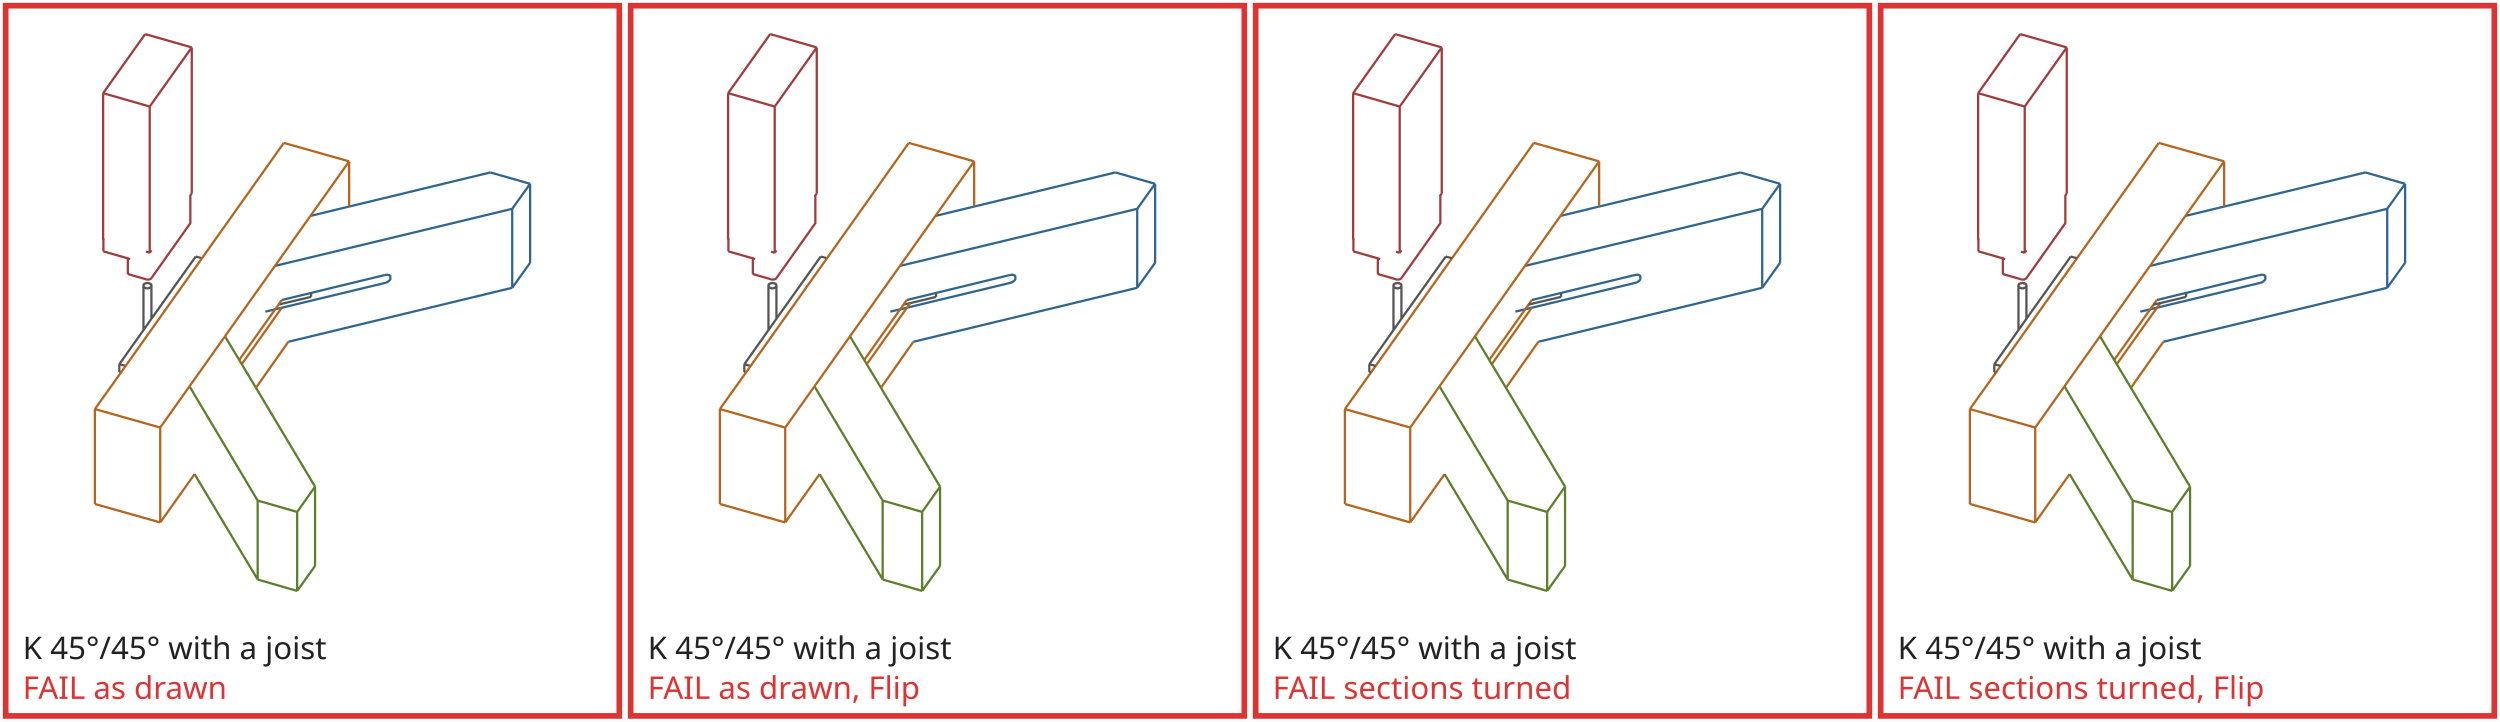
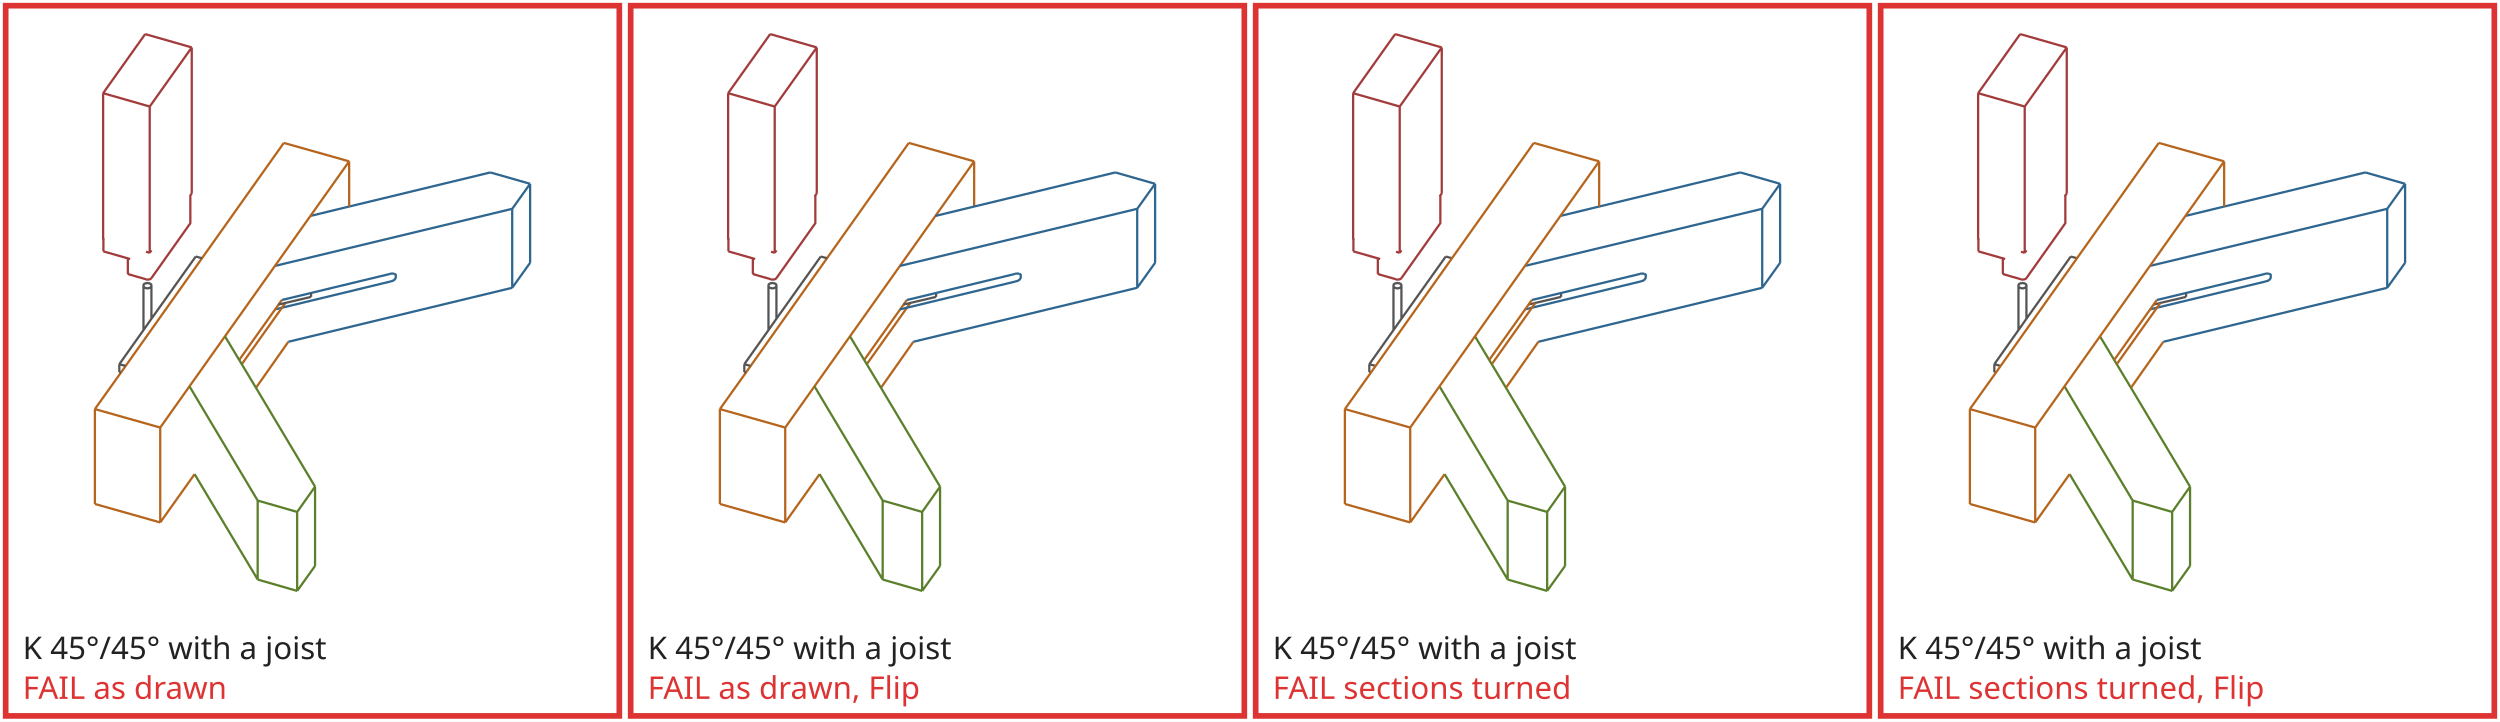
<svg xmlns="http://www.w3.org/2000/svg" width="880" height="254" viewBox="0 0 880 254" font-family="sans-serif" font-size="11">
  <rect width="100%" height="100%" fill="#ffffff" />
  <g transform="translate(0,0)">
    <rect x="2" y="2" width="216" height="250" fill="none" stroke="#d33" stroke-width="2" />
-     <path fill="none" stroke="#2f6690" stroke-width="0.8" stroke-linejoin="round" d="M137.4,98 L137.4,97.5 M135.5,96.8 L135.7,96.8 L135.9,96.8 L136,96.7 L136.2,96.7 L136.3,96.7 L136.5,96.7 L136.7,96.8 L136.8,96.8 M137.4,98 L137.4,98.1 L137.4,98.1 L137.4,98.2 L137.4,98.2 L137.4,98.3 L137.3,98.4 L137.3,98.4 L137.3,98.5 L137.2,98.6 L137.2,98.6 L137.1,98.7 L137,98.8 L136.9,98.9 L136.8,99 L136.6,99.1 L136.5,99.2 L136.3,99.3 L136.2,99.4 L135.8,99.5 L135.5,99.6 M180.3,101.3 L186.6,92.5 M186.6,64.7 L180.3,73.5 M172.6,60.7 L186.6,64.7 M180.3,101.3 L101.5,120.3 M172.6,60.7 L122.9,72.7 M186.6,92.5 L186.6,64.7 M180.3,73.5 L180.3,101.3 M136.8,96.8 L136.9,96.8 L136.9,96.8 L137,96.9 L137,96.9 L137.1,96.9 L137.1,97 L137.2,97 L137.2,97 L137.3,97.1 L137.3,97.1 L137.4,97.2 L137.4,97.2 L137.4,97.2 L137.4,97.3 L137.4,97.3 L137.4,97.3 L137.4,97.3 L137.4,97.4 L137.4,97.4 L137.4,97.4 L137.4,97.5 M122.9,72.7 L109.3,76 M180.3,73.5 L96.8,93.6 M93.4,109.7 L135.5,99.6 M135.5,96.8 L99.2,105.6 " />
-     <path fill="none" stroke="#555555" stroke-width="0.8" stroke-linejoin="round" d="M109.5,104.5 L109.5,103.1 M42,131 L42.6,131.1 M68.9,90.3 L71.1,90.9 M42,128.2 L50.5,116.2 M42,128.2 L42,131 M51.3,101.4 L51.2,101.4 L51.1,101.3 L51.1,101.3 L51,101.3 L50.9,101.2 L50.8,101.2 L50.8,101.1 L50.7,101.1 L50.6,101 L50.6,100.9 L50.6,100.9 L50.5,100.8 L50.5,100.8 L50.5,100.8 L50.5,100.7 L50.5,100.7 L50.5,100.7 L50.5,100.7 L50.5,100.6 L50.5,100.6 L50.5,100.6 M53.3,100.6 L53.3,112.2 M50.5,100.6 L50.5,100.5 L50.5,100.5 L50.5,100.4 L50.5,100.4 L50.5,100.3 L50.5,100.3 L50.5,100.3 L50.6,100.2 L50.6,100.2 L50.6,100.1 L50.7,100.1 L50.7,100.1 L50.7,100 L50.8,100 L50.8,99.9 L50.9,99.9 L51,99.8 L51.1,99.8 L51.2,99.7 L51.4,99.7 L51.5,99.7 L51.6,99.7 L51.8,99.6 L51.9,99.6 L52,99.6 L52.2,99.7 L52.3,99.7 L52.4,99.7 L52.6,99.7 L52.7,99.8 L52.8,99.8 L52.9,99.9 L53,99.9 L53,100 L53.1,100 L53.1,100.1 L53.1,100.1 L53.2,100.1 L53.2,100.2 L53.2,100.2 L53.3,100.3 L53.3,100.3 L53.3,100.3 L53.3,100.4 L53.3,100.4 L53.3,100.5 L53.3,100.5 L53.3,100.6 M53.3,100.6 L53.3,100.6 L53.3,100.7 L53.3,100.7 L53.3,100.8 L53.3,100.8 L53.2,100.9 L53.2,100.9 L53.2,101 L53.1,101 L53.1,101.1 L53,101.1 L53,101.2 L52.9,101.2 L52.8,101.3 L52.7,101.3 L52.5,101.4 L52.4,101.4 L52.2,101.5 L52,101.5 L51.8,101.5 L51.6,101.5 L51.5,101.4 L51.3,101.4 M44.2,128.8 L42,128.2 M53.3,112.2 L68.9,90.3 M50.5,116.2 L53.3,112.2 M50.5,116.2 L50.5,100.6 M98,107.2 L109.5,104.5 " />
+     <path fill="none" stroke="#2f6690" stroke-width="0.8" stroke-linejoin="round" d="M139.3,97.6 L139.3,97 M137.4,96.4 L137.6,96.3 L137.8,96.3 L137.9,96.3 L138.1,96.3 L138.2,96.3 L138.4,96.3 L138.6,96.3 L138.7,96.3 M139.3,97.6 L139.3,97.6 L139.3,97.6 L139.3,97.7 L139.3,97.8 L139.3,97.8 L139.2,97.9 L139.2,98 L139.2,98 L139.1,98.1 L139.1,98.2 L139,98.2 L138.9,98.4 L138.8,98.5 L138.7,98.6 L138.5,98.7 L138.4,98.8 L138.2,98.8 L138.1,98.9 L137.7,99 L137.4,99.1 M180.3,101.3 L186.6,92.5 M186.6,64.7 L180.3,73.5 M172.6,60.7 L186.6,64.7 M180.3,101.3 L101.5,120.3 M172.6,60.7 L122.9,72.7 M186.6,92.5 L186.6,64.7 M180.3,73.5 L180.3,101.3 M138.7,96.3 L138.8,96.4 L138.8,96.4 L138.9,96.4 L138.9,96.4 L139,96.5 L139.1,96.5 L139.1,96.5 L139.1,96.6 L139.2,96.6 L139.2,96.7 L139.3,96.7 L139.3,96.7 L139.3,96.8 L139.3,96.8 L139.3,96.8 L139.3,96.9 L139.3,96.9 L139.3,96.9 L139.3,96.9 L139.3,97 L139.3,97 M122.9,72.7 L109.3,76 M180.3,73.5 L96.8,93.6 M96.8,108.9 L137.4,99.1 M137.4,96.4 L99.2,105.6 " />
+     <path fill="none" stroke="#b5651d" stroke-width="0.8" stroke-linejoin="round" d="M33.4,177.4 L56.4,183.9 M56.4,183.9 L56.4,150.5 M122.9,56.8 L122.9,72.7 M99.9,50.3 L122.9,56.8 M33.4,144 L33.4,177.4 M99.9,50.3 L71.1,90.9 M56.4,150.5 L33.4,144 M101.5,120.3 L90.1,136.5 M42.6,131.1 L33.4,144 M68.5,166.9 L56.4,183.9 M84.2,126.7 L99.2,105.6 M100.4,106.7 L85.1,128.2 M122.9,56.8 L56.4,150.5 M71.1,90.9 L42.6,131.1 " />
+     <path fill="none" stroke="#555555" stroke-width="0.8" stroke-linejoin="round" d="M51.3,101.4 L51.2,101.4 L51.1,101.3 L51.1,101.3 L51,101.3 L50.9,101.2 L50.8,101.2 L50.8,101.1 L50.7,101.1 L50.6,101 L50.6,100.9 L50.6,100.9 L50.5,100.8 L50.5,100.8 L50.5,100.8 L50.5,100.7 L50.5,100.7 L50.5,100.7 L50.5,100.7 L50.5,100.6 L50.5,100.6 L50.5,100.6 M50.5,100.6 L50.5,100.5 L50.5,100.5 L50.5,100.4 L50.5,100.4 L50.5,100.3 L50.5,100.3 L50.5,100.3 L50.6,100.2 L50.6,100.2 L50.6,100.1 L50.7,100.1 L50.7,100.1 L50.7,100 L50.8,100 L50.8,99.9 L50.9,99.9 L51,99.8 L51.1,99.8 L51.2,99.7 L51.4,99.7 L51.5,99.7 L51.6,99.7 L51.8,99.6 L51.9,99.6 L52,99.6 L52.2,99.7 L52.3,99.7 L52.4,99.7 L52.6,99.7 L52.7,99.8 L52.8,99.8 L52.9,99.9 L53,99.9 L53,100 L53.1,100 L53.1,100.1 L53.1,100.1 L53.2,100.1 L53.2,100.2 L53.2,100.2 L53.3,100.3 L53.3,100.3 L53.3,100.3 L53.3,100.4 L53.3,100.4 L53.3,100.5 L53.3,100.5 L53.3,100.6 M53.3,100.6 L53.3,100.6 L53.3,100.7 L53.3,100.7 L53.3,100.8 L53.3,100.8 L53.2,100.9 L53.2,100.9 L53.2,101 L53.1,101 L53.1,101.1 L53,101.1 L53,101.2 L52.9,101.2 L52.8,101.3 L52.7,101.3 L52.5,101.4 L52.4,101.4 L52.2,101.5 L52,101.5 L51.8,101.5 L51.6,101.5 L51.5,101.4 L51.3,101.4 M109.5,104.5 L109.5,103.1 M42,131 L42.6,131.1 M68.9,90.3 L71.1,90.9 M42,128.2 L42,131 M53.3,112.2 L68.9,90.3 M44.2,128.8 L42,128.2 M50.5,116.2 L50.5,100.6 M53.3,100.6 L53.3,112.2 M42,128.2 L50.5,116.2 M50.5,116.2 L53.3,112.2 M98,107.2 L109.5,104.5 " />
    <path fill="none" stroke="#5b7f2a" stroke-width="0.8" stroke-linejoin="round" d="M90.7,176.2 L90.7,204 M90.7,204 L104.6,208 M104.6,208 L110.9,199.2 M104.6,180.2 L90.7,176.2 M110.9,171.3 L104.6,180.2 M110.9,199.2 L110.9,171.3 M90.7,204 L68.5,166.9 M110.9,171.3 L90.1,136.5 M104.6,208 L104.6,180.2 M90.7,176.2 L66.7,136 M90.1,136.5 L79.2,118.4 " />
-     <path fill="none" stroke="#b5651d" stroke-width="0.8" stroke-linejoin="round" d="M33.4,177.4 L56.4,183.9 M56.4,183.9 L56.4,150.5 M122.9,56.8 L122.9,72.7 M99.9,50.3 L122.9,56.8 M33.4,144 L33.4,177.4 M99.9,50.3 L71.1,90.9 M56.4,150.5 L33.4,144 M68.5,166.9 L56.4,183.9 M101.5,120.3 L90.1,136.5 M42.6,131.1 L33.4,144 M99.2,108.3 L85.1,128.2 M84.2,126.7 L99.2,105.6 M122.9,56.8 L56.4,150.5 M71.1,90.9 L42.6,131.1 " />
    <path fill="none" stroke="#a23b3b" stroke-width="0.8" stroke-linejoin="round" d="M36.8,84.4 L36.7,84.4 L36.6,84.3 L36.5,84.3 L36.4,84.2 M66.9,78.7 L66.9,78.7 L67,78.6 L67,78.6 L67,78.5 L67,78.5 L67,78.4 L67,78.4 L67,78.3 M51.4,98.3 L51.5,98.4 L51.7,98.4 L51.8,98.4 L51.9,98.4 L52.1,98.4 L52.2,98.4 L52.4,98.4 L52.5,98.4 L52.6,98.3 L52.8,98.3 L52.9,98.2 L53,98.2 L53.1,98.1 L53.2,98 L53.2,98 L53.3,97.9 L53.3,97.9 L53.3,97.9 M53.3,97.9 L66.9,78.7 M52.7,89 L53.3,88.1 M66.9,69 L67,68.8 M45.8,96.7 L51.4,98.3 M36.3,84.3 L36.4,84.3 M51.4,88.6 L52.7,89 M36.4,88.4 L36.5,88.5 L36.6,88.5 L36.7,88.6 L36.8,88.6 M51.1,12 L36.3,32.8 M67.5,16.7 L51.1,12 M52.7,37.5 L67.5,16.7 M67.5,16.7 L67.5,68.1 M36.3,32.8 L36.3,84.3 M36.8,88.6 L44.5,90.8 L45,90.9 M45,95.9 L45,90.9 M45,95.9 L45,95.9 L45,96 L45,96 L45,96 L45,96.1 L45,96.1 L45,96.1 L45,96.2 L45.1,96.2 L45.1,96.2 L45.1,96.3 L45.2,96.4 L45.2,96.4 L45.3,96.5 L45.4,96.5 L45.4,96.6 L45.5,96.6 L45.6,96.6 L45.7,96.7 L45.8,96.7 M67,68.8 L67.5,68.1 M36.4,84.3 L36.8,84.4 M36.4,84.3 L36.4,88.4 M67,68.8 L67,78.3 M36.3,32.8 L52.7,37.5 M52.7,37.5 L52.7,89 M45,90.9 L45.8,91.2 " />
    <text x="8" y="232" fill="#222">K 45°/45° with a joist</text>
    <text x="8" y="246" fill="#d33">FAIL as drawn</text>
  </g>
  <g transform="translate(220,0)">
    <rect x="2" y="2" width="216" height="250" fill="none" stroke="#d33" stroke-width="2" />
+     <path fill="none" stroke="#b5651d" stroke-width="0.8" stroke-linejoin="round" d="M33.4,177.4 L56.4,183.9 M56.4,183.9 L56.4,150.5 M122.9,56.8 L122.9,72.7 M99.9,50.3 L122.9,56.8 M33.4,144 L33.4,177.4 M99.9,50.3 L71.1,90.9 M56.4,150.5 L33.4,144 M42.6,131.1 L33.4,144 M68.5,166.9 L56.4,183.9 M101.5,120.3 L90.1,136.5 M84.2,126.7 L99.2,105.6 M100.4,106.7 L85.1,128.2 M122.9,56.8 L56.4,150.5 M71.1,90.9 L42.6,131.1 " />
+     <path fill="none" stroke="#555555" stroke-width="0.8" stroke-linejoin="round" d="M109.5,104.5 L109.5,103.1 M42,131 L42.6,131.1 M68.9,90.3 L71.1,90.9 M42,128.2 L50.5,116.2 M42,128.2 L42,131 M44.2,128.8 L42,128.2 M51.3,101.4 L51.2,101.4 L51.1,101.3 L51.1,101.3 L51,101.3 L50.9,101.2 L50.8,101.2 L50.8,101.1 L50.7,101.1 L50.6,101 L50.6,100.9 L50.6,100.9 L50.5,100.8 L50.5,100.8 L50.5,100.8 L50.5,100.7 L50.5,100.7 L50.5,100.7 L50.5,100.7 L50.5,100.6 L50.5,100.6 L50.5,100.6 M53.3,100.6 L53.3,112.2 M50.5,100.6 L50.5,100.5 L50.5,100.5 L50.5,100.4 L50.5,100.4 L50.5,100.3 L50.5,100.3 L50.5,100.3 L50.6,100.2 L50.6,100.2 L50.6,100.1 L50.7,100.1 L50.7,100.1 L50.7,100 L50.8,100 L50.8,99.9 L50.9,99.9 L51,99.8 L51.1,99.8 L51.2,99.7 L51.4,99.7 L51.5,99.7 L51.6,99.7 L51.8,99.6 L51.9,99.6 L52,99.6 L52.2,99.7 L52.3,99.7 L52.4,99.7 L52.6,99.7 L52.7,99.8 L52.8,99.8 L52.9,99.9 L53,99.9 L53,100 L53.1,100 L53.1,100.1 L53.1,100.1 L53.2,100.1 L53.2,100.2 L53.2,100.2 L53.3,100.3 L53.3,100.3 L53.3,100.3 L53.3,100.4 L53.3,100.4 L53.3,100.5 L53.3,100.5 L53.3,100.6 M53.3,100.6 L53.3,100.6 L53.3,100.7 L53.3,100.7 L53.3,100.8 L53.3,100.8 L53.2,100.9 L53.2,100.9 L53.2,101 L53.1,101 L53.1,101.1 L53,101.1 L53,101.2 L52.9,101.2 L52.8,101.3 L52.7,101.3 L52.5,101.4 L52.4,101.4 L52.2,101.5 L52,101.5 L51.8,101.5 L51.6,101.5 L51.5,101.4 L51.3,101.4 M53.3,112.2 L68.9,90.3 M50.5,116.2 L53.3,112.2 M50.5,116.2 L50.5,100.6 M98,107.2 L109.5,104.5 " />
+     <path fill="none" stroke="#2f6690" stroke-width="0.8" stroke-linejoin="round" d="M139.3,97.6 L139.3,97 M137.4,96.4 L137.6,96.3 L137.8,96.3 L137.9,96.3 L138.1,96.3 L138.2,96.3 L138.4,96.3 L138.6,96.3 L138.7,96.3 M139.3,97.6 L139.3,97.6 L139.3,97.6 L139.3,97.7 L139.3,97.8 L139.3,97.8 L139.2,97.9 L139.2,98 L139.2,98 L139.1,98.1 L139.1,98.2 L139,98.2 L138.9,98.4 L138.8,98.5 L138.7,98.6 L138.5,98.7 L138.4,98.8 L138.2,98.8 L138.1,98.9 L137.7,99 L137.4,99.1 M180.3,101.3 L186.6,92.5 M186.6,64.7 L180.3,73.5 M172.6,60.7 L186.6,64.7 M180.3,101.3 L101.5,120.3 M172.6,60.7 L122.9,72.7 M186.6,92.5 L186.6,64.7 M180.3,73.5 L180.3,101.3 M138.7,96.3 L138.8,96.4 L138.8,96.4 L138.9,96.4 L138.9,96.4 L139,96.5 L139.1,96.5 L139.1,96.5 L139.1,96.6 L139.2,96.6 L139.2,96.7 L139.3,96.7 L139.3,96.7 L139.3,96.8 L139.3,96.8 L139.3,96.8 L139.3,96.9 L139.3,96.9 L139.3,96.9 L139.3,96.9 L139.3,97 L139.3,97 M122.9,72.7 L109.3,76 M180.3,73.5 L96.8,93.6 M96.8,108.9 L137.4,99.1 M137.4,96.4 L99.2,105.6 " />
+     <path fill="none" stroke="#5b7f2a" stroke-width="0.8" stroke-linejoin="round" d="M90.7,176.2 L90.7,204 M90.7,204 L104.6,208 M104.6,208 L110.9,199.2 M104.6,180.2 L90.7,176.2 M110.9,171.3 L104.6,180.2 M110.9,199.2 L110.9,171.3 M90.7,204 L68.5,166.9 M110.9,171.3 L90.1,136.5 M104.6,208 L104.6,180.2 M90.7,176.2 L66.7,136 M90.1,136.5 L79.2,118.4 " />
    <path fill="none" stroke="#a23b3b" stroke-width="0.8" stroke-linejoin="round" d="M36.8,84.4 L36.7,84.4 L36.6,84.3 L36.5,84.3 L36.4,84.2 M66.9,78.7 L66.9,78.7 L67,78.6 L67,78.6 L67,78.5 L67,78.5 L67,78.4 L67,78.4 L67,78.3 M51.4,98.3 L51.5,98.4 L51.7,98.4 L51.8,98.4 L51.9,98.4 L52.1,98.4 L52.2,98.4 L52.4,98.4 L52.5,98.4 L52.6,98.3 L52.8,98.3 L52.9,98.2 L53,98.2 L53.1,98.1 L53.2,98 L53.2,98 L53.3,97.9 L53.3,97.9 L53.3,97.9 M53.3,97.9 L66.9,78.7 M52.7,89 L53.3,88.1 M66.9,69 L67,68.8 M45.8,96.7 L51.4,98.3 M36.3,84.3 L36.4,84.3 M51.4,88.6 L52.7,89 M36.4,88.4 L36.5,88.5 L36.6,88.5 L36.7,88.6 L36.8,88.6 M51.1,12 L36.3,32.8 M67.5,16.7 L51.1,12 M52.7,37.5 L67.5,16.7 M67.5,16.7 L67.5,68.1 M36.3,32.8 L36.3,84.3 M36.8,88.6 L44.5,90.8 L45,90.9 M45,95.9 L45,90.9 M45,95.9 L45,95.9 L45,96 L45,96 L45,96 L45,96.1 L45,96.1 L45,96.1 L45,96.2 L45.1,96.2 L45.1,96.2 L45.1,96.3 L45.2,96.4 L45.2,96.4 L45.3,96.5 L45.4,96.5 L45.4,96.6 L45.5,96.6 L45.6,96.6 L45.7,96.7 L45.8,96.7 M67,68.6 L67,68.7 L67,68.7 L67,68.8 L67,68.8 L67,68.9 L67,68.9 L66.9,68.9 L66.9,69 M67,68.8 L67.5,68.1 M36.4,84.3 L36.8,84.4 M36.4,84.3 L36.4,88.4 M67,68.8 L67,78.3 M36.3,32.8 L52.7,37.5 M52.7,37.5 L52.7,89 M45,90.9 L45.8,91.2 " />
-     <path fill="none" stroke="#555555" stroke-width="0.8" stroke-linejoin="round" d="M109.5,104.5 L109.5,103.1 M42,131 L42.6,131.1 M68.9,90.3 L71.1,90.9 M42,128.2 L42,131 M51.3,101.4 L51.2,101.4 L51.1,101.3 L51.1,101.3 L51,101.3 L50.9,101.2 L50.8,101.2 L50.8,101.1 L50.7,101.1 L50.6,101 L50.6,100.9 L50.6,100.9 L50.5,100.8 L50.5,100.8 L50.5,100.8 L50.5,100.7 L50.5,100.7 L50.5,100.7 L50.5,100.7 L50.5,100.6 L50.5,100.6 L50.5,100.6 M50.5,100.6 L50.5,100.5 L50.5,100.5 L50.5,100.4 L50.5,100.4 L50.5,100.3 L50.5,100.3 L50.5,100.3 L50.6,100.2 L50.6,100.2 L50.6,100.1 L50.7,100.1 L50.7,100.1 L50.7,100 L50.8,100 L50.8,99.9 L50.9,99.9 L51,99.8 L51.1,99.8 L51.2,99.7 L51.4,99.7 L51.5,99.7 L51.6,99.7 L51.8,99.6 L51.9,99.6 L52,99.6 L52.2,99.7 L52.3,99.7 L52.4,99.7 L52.6,99.7 L52.7,99.8 L52.8,99.8 L52.9,99.9 L53,99.9 L53,100 L53.1,100 L53.1,100.1 L53.1,100.1 L53.2,100.1 L53.2,100.2 L53.2,100.2 L53.3,100.3 L53.3,100.3 L53.3,100.3 L53.3,100.4 L53.3,100.4 L53.3,100.5 L53.3,100.5 L53.3,100.6 M53.3,100.6 L53.3,100.6 L53.3,100.7 L53.3,100.7 L53.3,100.8 L53.3,100.8 L53.2,100.9 L53.2,100.9 L53.2,101 L53.1,101 L53.1,101.1 L53,101.1 L53,101.2 L52.9,101.2 L52.8,101.3 L52.7,101.3 L52.5,101.4 L52.4,101.4 L52.2,101.5 L52,101.5 L51.8,101.5 L51.6,101.5 L51.5,101.4 L51.3,101.4 M53.3,112.2 L68.9,90.3 M44.2,128.8 L42,128.2 M100.4,106.7 L109.5,104.5 M98,107.2 L100.4,106.7 M42,128.2 L50.5,116.2 M50.5,116.2 L53.3,112.2 M50.5,116.2 L50.5,100.6 M53.3,100.6 L53.3,112.2 " />
-     <path fill="none" stroke="#5b7f2a" stroke-width="0.8" stroke-linejoin="round" d="M90.7,176.2 L90.7,204 M90.7,204 L104.6,208 M104.6,208 L110.9,199.2 M104.6,180.2 L90.7,176.2 M110.9,171.3 L104.6,180.2 M110.9,199.2 L110.9,171.3 M90.7,204 L68.5,166.9 M110.9,171.3 L90.1,136.5 M104.6,208 L104.6,180.2 M90.7,176.2 L66.7,136 M90.1,136.5 L79.2,118.4 " />
-     <path fill="none" stroke="#2f6690" stroke-width="0.8" stroke-linejoin="round" d="M137.4,98 L137.4,97.5 M135.5,96.8 L135.7,96.8 L135.9,96.8 L136,96.7 L136.2,96.7 L136.3,96.7 L136.5,96.7 L136.7,96.8 L136.8,96.8 M137.4,98 L137.4,98.1 L137.4,98.1 L137.4,98.2 L137.4,98.2 L137.4,98.3 L137.3,98.4 L137.3,98.4 L137.3,98.5 L137.2,98.6 L137.2,98.6 L137.1,98.7 L137,98.8 L136.9,98.9 L136.8,99 L136.6,99.1 L136.5,99.2 L136.3,99.3 L136.2,99.4 L135.8,99.5 L135.5,99.6 M180.3,101.3 L186.6,92.5 M186.6,64.7 L180.3,73.5 M172.6,60.7 L186.6,64.7 M180.3,101.3 L101.5,120.3 M172.6,60.7 L122.9,72.7 M186.6,92.5 L186.6,64.7 M180.3,73.5 L180.3,101.3 M136.8,96.8 L136.9,96.8 L136.9,96.8 L137,96.9 L137,96.9 L137.1,96.9 L137.1,97 L137.2,97 L137.2,97 L137.3,97.1 L137.3,97.1 L137.4,97.2 L137.4,97.2 L137.4,97.2 L137.4,97.3 L137.4,97.3 L137.4,97.3 L137.4,97.3 L137.4,97.4 L137.4,97.4 L137.4,97.4 L137.4,97.5 M122.9,72.7 L109.3,76 M180.3,73.5 L96.8,93.6 M93.4,109.7 L135.5,99.6 M135.5,96.8 L99.2,105.6 " />
-     <path fill="none" stroke="#b5651d" stroke-width="0.8" stroke-linejoin="round" d="M33.4,177.4 L56.4,183.9 M56.4,183.9 L56.4,150.5 M122.9,56.8 L122.9,72.7 M99.9,50.3 L122.9,56.8 M33.4,144 L33.4,177.4 M99.9,50.3 L71.1,90.9 M56.4,150.5 L33.4,144 M101.5,120.3 L90.1,136.5 M42.6,131.1 L33.4,144 M68.5,166.9 L56.4,183.9 M84.2,126.7 L99.2,105.6 M100.4,106.7 L85.1,128.2 M122.9,56.8 L56.4,150.5 M71.1,90.9 L42.6,131.1 " />
    <text x="8" y="232" fill="#222">K 45°/45° with a joist</text>
    <text x="8" y="246" fill="#d33">FAIL as drawn, Flip</text>
  </g>
  <g transform="translate(440,0)">
    <rect x="2" y="2" width="216" height="250" fill="none" stroke="#d33" stroke-width="2" />
+     <path fill="none" stroke="#5b7f2a" stroke-width="0.8" stroke-linejoin="round" d="M90.7,176.2 L90.7,204 M104.6,180.2 L90.7,176.2 M110.9,171.3 L104.6,180.2 M110.9,199.2 L110.9,171.3 M90.7,204 L104.6,208 M104.6,208 L110.9,199.2 M90.7,204 L68.5,166.9 M110.9,171.3 L90.1,136.5 M104.6,208 L104.6,180.2 M90.7,176.2 L66.7,136 M90.1,136.5 L79.2,118.4 " />
+     <path fill="none" stroke="#555555" stroke-width="0.8" stroke-linejoin="round" d="M51.3,101.4 L51.2,101.4 L51.1,101.3 L51.1,101.3 L51,101.3 L50.9,101.2 L50.8,101.2 L50.8,101.1 L50.7,101.1 L50.6,101 L50.6,100.9 L50.6,100.9 L50.5,100.8 L50.5,100.8 L50.5,100.8 L50.5,100.7 L50.5,100.7 L50.5,100.7 L50.5,100.7 L50.5,100.6 L50.5,100.6 L50.5,100.6 M53.3,100.6 L53.3,112.2 M50.5,100.6 L50.5,100.5 L50.5,100.5 L50.5,100.4 L50.5,100.4 L50.5,100.3 L50.5,100.3 L50.5,100.3 L50.6,100.2 L50.6,100.2 L50.6,100.1 L50.7,100.1 L50.7,100.1 L50.7,100 L50.8,100 L50.8,99.9 L50.9,99.9 L51,99.8 L51.1,99.8 L51.2,99.7 L51.4,99.7 L51.5,99.7 L51.6,99.7 L51.8,99.6 L51.9,99.6 L52,99.6 L52.2,99.7 L52.3,99.7 L52.4,99.7 L52.6,99.7 L52.7,99.8 L52.8,99.8 L52.9,99.9 L53,99.9 L53,100 L53.1,100 L53.1,100.1 L53.1,100.1 L53.2,100.1 L53.2,100.2 L53.2,100.2 L53.3,100.3 L53.3,100.3 L53.3,100.3 L53.3,100.4 L53.3,100.4 L53.3,100.5 L53.3,100.5 L53.3,100.6 M53.3,100.6 L53.3,100.6 L53.3,100.7 L53.3,100.7 L53.3,100.8 L53.3,100.8 L53.2,100.9 L53.2,100.9 L53.2,101 L53.1,101 L53.1,101.1 L53,101.1 L53,101.2 L52.9,101.2 L52.8,101.3 L52.7,101.3 L52.5,101.4 L52.4,101.4 L52.2,101.5 L52,101.5 L51.8,101.5 L51.6,101.5 L51.5,101.4 L51.3,101.4 M109.5,104.5 L109.5,103.1 M42,131 L42.6,131.1 M68.9,90.3 L71.1,90.9 M42,128.2 L50.5,116.2 M42,128.2 L42,131 M44.2,128.8 L42,128.2 M50.5,116.2 L50.5,100.6 M53.3,112.2 L68.9,90.3 M50.5,116.2 L53.3,112.2 M98,107.2 L109.5,104.5 " />
+     <path fill="none" stroke="#2f6690" stroke-width="0.8" stroke-linejoin="round" d="M139.3,97.6 L139.3,97 M137.4,96.4 L137.6,96.3 L137.8,96.3 L137.9,96.3 L138.1,96.3 L138.2,96.3 L138.4,96.3 L138.6,96.3 L138.7,96.3 M139.3,97.6 L139.3,97.6 L139.3,97.6 L139.3,97.7 L139.3,97.8 L139.3,97.8 L139.2,97.9 L139.2,98 L139.2,98 L139.1,98.1 L139.1,98.2 L139,98.2 L138.9,98.4 L138.8,98.5 L138.7,98.6 L138.5,98.7 L138.4,98.8 L138.2,98.8 L138.1,98.9 L137.7,99 L137.4,99.1 M180.3,101.3 L186.6,92.5 M186.6,64.7 L180.3,73.5 M172.6,60.7 L186.6,64.7 M172.6,60.7 L122.9,72.7 M180.3,101.3 L101.5,120.3 M186.6,92.5 L186.6,64.7 M180.3,73.5 L180.3,101.3 M138.7,96.3 L138.8,96.4 L138.8,96.4 L138.9,96.4 L138.9,96.4 L139,96.5 L139.1,96.5 L139.1,96.5 L139.1,96.6 L139.2,96.6 L139.2,96.7 L139.3,96.7 L139.3,96.7 L139.3,96.8 L139.3,96.8 L139.3,96.8 L139.3,96.9 L139.3,96.9 L139.3,96.9 L139.3,96.9 L139.3,97 L139.3,97 M122.9,72.7 L109.3,76 M180.3,73.5 L96.8,93.6 M96.8,108.9 L137.4,99.1 M137.4,96.4 L99.2,105.6 " />
+     <path fill="none" stroke="#b5651d" stroke-width="0.8" stroke-linejoin="round" d="M56.4,183.9 L56.4,150.5 M122.9,56.8 L122.9,72.7 M99.9,50.3 L122.9,56.8 M33.4,144 L33.4,177.4 M33.4,177.4 L56.4,183.9 M99.9,50.3 L71.1,90.9 M56.4,150.5 L33.4,144 M42.6,131.1 L33.4,144 M68.5,166.9 L56.4,183.9 M101.5,120.3 L90.1,136.5 M84.2,126.7 L99.2,105.6 M100.4,106.7 L85.1,128.2 M122.9,56.8 L56.4,150.5 M71.1,90.9 L42.6,131.1 " />
    <path fill="none" stroke="#a23b3b" stroke-width="0.8" stroke-linejoin="round" d="M36.8,84.4 L36.7,84.4 L36.6,84.3 L36.5,84.3 L36.4,84.2 M66.9,78.7 L66.9,78.7 L67,78.6 L67,78.6 L67,78.5 L67,78.5 L67,78.4 L67,78.4 L67,78.3 M51.4,98.3 L51.5,98.4 L51.7,98.4 L51.8,98.4 L51.9,98.4 L52.1,98.4 L52.2,98.4 L52.4,98.4 L52.5,98.4 L52.6,98.3 L52.8,98.3 L52.9,98.2 L53,98.2 L53.1,98.1 L53.2,98 L53.2,98 L53.3,97.9 L53.3,97.9 L53.3,97.9 M53.3,97.9 L66.9,78.7 M52.7,89 L53.3,88.1 M66.9,69 L67,68.8 M45.8,96.7 L51.4,98.3 M36.3,84.3 L36.4,84.3 M51.4,88.6 L52.7,89 M36.4,88.4 L36.5,88.5 L36.6,88.5 L36.7,88.6 L36.8,88.6 M51.1,12 L36.3,32.8 M67.5,16.7 L51.1,12 M52.7,37.5 L67.5,16.7 M36.3,32.8 L36.3,84.3 M67.5,16.7 L67.5,68.1 M36.8,88.6 L44.5,90.8 L45,90.9 M45,95.9 L45,90.9 M45,95.9 L45,95.9 L45,96 L45,96 L45,96 L45,96.1 L45,96.1 L45,96.1 L45,96.2 L45.1,96.2 L45.1,96.2 L45.1,96.3 L45.2,96.4 L45.2,96.4 L45.3,96.5 L45.4,96.5 L45.4,96.6 L45.5,96.6 L45.6,96.6 L45.7,96.7 L45.8,96.7 M67,68.6 L67,68.7 L67,68.7 L67,68.8 L67,68.8 L67,68.9 L67,68.9 L66.9,68.9 L66.9,69 M36.4,84.3 L36.4,88.4 M67,68.8 L67.5,68.1 M36.4,84.3 L36.8,84.4 M67,68.8 L67,78.3 M36.3,32.8 L52.7,37.5 M52.7,37.5 L52.7,89 M45,90.9 L45.8,91.2 " />
-     <path fill="none" stroke="#2f6690" stroke-width="0.8" stroke-linejoin="round" d="M137.4,98 L137.4,97.5 M135.5,96.8 L135.7,96.8 L135.9,96.8 L136,96.7 L136.2,96.7 L136.3,96.7 L136.5,96.7 L136.7,96.8 L136.8,96.8 M137.4,98 L137.4,98.1 L137.4,98.1 L137.4,98.2 L137.4,98.2 L137.4,98.3 L137.3,98.4 L137.3,98.4 L137.3,98.5 L137.2,98.6 L137.2,98.6 L137.1,98.7 L137,98.8 L136.9,98.9 L136.8,99 L136.6,99.1 L136.5,99.2 L136.3,99.3 L136.2,99.4 L135.8,99.5 L135.5,99.6 M180.3,101.3 L186.6,92.5 M186.6,64.7 L180.3,73.5 M172.6,60.7 L186.6,64.7 M172.6,60.7 L122.9,72.7 M180.3,101.3 L101.5,120.3 M186.6,92.5 L186.6,64.7 M180.3,73.5 L180.3,101.3 M136.8,96.8 L136.9,96.8 L136.9,96.8 L137,96.9 L137,96.9 L137.1,96.9 L137.1,97 L137.2,97 L137.2,97 L137.3,97.1 L137.3,97.1 L137.4,97.2 L137.4,97.2 L137.4,97.2 L137.4,97.3 L137.4,97.3 L137.4,97.3 L137.4,97.3 L137.4,97.4 L137.4,97.4 L137.4,97.4 L137.4,97.5 M122.9,72.7 L109.3,76 M93.4,109.7 L135.5,99.6 M135.5,96.8 L99.2,105.6 M180.3,73.5 L96.8,93.6 " />
-     <path fill="none" stroke="#b5651d" stroke-width="0.8" stroke-linejoin="round" d="M56.4,183.9 L56.4,150.5 M122.9,56.8 L122.9,72.7 M99.9,50.3 L122.9,56.8 M33.4,144 L33.4,177.4 M33.4,177.4 L56.4,183.9 M99.9,50.3 L71.1,90.9 M56.4,150.5 L33.4,144 M68.5,166.9 L56.4,183.9 M42.6,131.1 L33.4,144 M101.5,120.3 L90.1,136.5 M84.2,126.7 L99.2,105.6 M99.2,108.3 L85.1,128.2 M122.9,56.8 L56.4,150.5 M71.1,90.9 L42.6,131.1 " />
-     <path fill="none" stroke="#555555" stroke-width="0.8" stroke-linejoin="round" d="M51.3,101.4 L51.2,101.4 L51.1,101.3 L51.1,101.3 L51,101.3 L50.9,101.2 L50.8,101.2 L50.8,101.1 L50.7,101.1 L50.6,101 L50.6,100.9 L50.6,100.9 L50.5,100.8 L50.5,100.8 L50.5,100.8 L50.5,100.7 L50.5,100.7 L50.5,100.7 L50.5,100.7 L50.5,100.6 L50.5,100.6 L50.5,100.6 M53.3,100.6 L53.3,112.2 M50.5,100.6 L50.5,100.5 L50.5,100.5 L50.5,100.4 L50.5,100.4 L50.5,100.3 L50.5,100.3 L50.5,100.3 L50.6,100.2 L50.6,100.2 L50.6,100.1 L50.7,100.1 L50.7,100.1 L50.7,100 L50.8,100 L50.8,99.9 L50.9,99.9 L51,99.8 L51.1,99.8 L51.2,99.7 L51.4,99.7 L51.5,99.7 L51.6,99.7 L51.8,99.6 L51.9,99.6 L52,99.6 L52.2,99.7 L52.3,99.7 L52.4,99.7 L52.6,99.7 L52.7,99.8 L52.8,99.8 L52.9,99.9 L53,99.9 L53,100 L53.1,100 L53.1,100.1 L53.1,100.1 L53.2,100.1 L53.2,100.2 L53.2,100.2 L53.3,100.3 L53.3,100.3 L53.3,100.3 L53.3,100.4 L53.3,100.4 L53.3,100.5 L53.3,100.5 L53.3,100.6 M53.3,100.6 L53.3,100.6 L53.3,100.7 L53.3,100.7 L53.3,100.8 L53.3,100.8 L53.2,100.9 L53.2,100.9 L53.2,101 L53.1,101 L53.1,101.1 L53,101.1 L53,101.2 L52.9,101.2 L52.8,101.3 L52.7,101.3 L52.5,101.4 L52.4,101.4 L52.2,101.5 L52,101.5 L51.8,101.5 L51.6,101.5 L51.5,101.4 L51.3,101.4 M109.5,104.5 L109.5,103.1 M42,131 L42.6,131.1 M68.9,90.3 L71.1,90.9 M42,128.2 L50.5,116.2 M42,128.2 L42,131 M50.5,116.2 L50.5,100.6 M44.2,128.8 L42,128.2 M53.3,112.2 L68.9,90.3 M50.5,116.2 L53.3,112.2 M98,107.2 L109.5,104.5 " />
-     <path fill="none" stroke="#5b7f2a" stroke-width="0.8" stroke-linejoin="round" d="M90.7,176.2 L90.7,204 M104.6,180.2 L90.7,176.2 M110.9,171.3 L104.6,180.2 M110.9,199.2 L110.9,171.3 M90.7,204 L104.6,208 M104.6,208 L110.9,199.2 M90.7,204 L68.5,166.9 M110.9,171.3 L90.1,136.5 M104.6,208 L104.6,180.2 M90.7,176.2 L66.7,136 M90.1,136.5 L79.2,118.4 " />
    <text x="8" y="232" fill="#222">K 45°/45° with a joist</text>
    <text x="8" y="246" fill="#d33">FAIL sections turned</text>
  </g>
  <g transform="translate(660,0)">
    <rect x="2" y="2" width="216" height="250" fill="none" stroke="#d33" stroke-width="2" />
-     <path fill="none" stroke="#2f6690" stroke-width="0.8" stroke-linejoin="round" d="M137.4,98 L137.4,97.5 M135.5,96.8 L135.7,96.8 L135.9,96.8 L136,96.7 L136.2,96.7 L136.3,96.7 L136.5,96.7 L136.7,96.8 L136.8,96.8 M137.4,98 L137.4,98.1 L137.4,98.1 L137.4,98.2 L137.4,98.2 L137.4,98.3 L137.3,98.4 L137.3,98.4 L137.3,98.5 L137.2,98.6 L137.2,98.6 L137.1,98.7 L137,98.8 L136.9,98.9 L136.8,99 L136.6,99.1 L136.5,99.2 L136.3,99.3 L136.2,99.4 L135.8,99.5 L135.5,99.6 M180.3,101.3 L186.6,92.5 M186.6,64.7 L180.3,73.5 M172.6,60.7 L186.6,64.7 M172.6,60.7 L122.9,72.7 M180.3,101.3 L101.5,120.3 M186.6,92.5 L186.6,64.7 M180.3,73.5 L180.3,101.3 M136.8,96.8 L136.9,96.8 L136.9,96.8 L137,96.9 L137,96.9 L137.1,96.9 L137.1,97 L137.2,97 L137.2,97 L137.3,97.1 L137.3,97.1 L137.4,97.2 L137.4,97.2 L137.4,97.2 L137.4,97.3 L137.4,97.3 L137.4,97.3 L137.4,97.3 L137.4,97.4 L137.4,97.4 L137.4,97.4 L137.4,97.5 M122.9,72.7 L109.3,76 M180.3,73.5 L96.8,93.6 M93.4,109.7 L135.5,99.6 M135.5,96.8 L99.2,105.6 " />
-     <path fill="none" stroke="#b5651d" stroke-width="0.8" stroke-linejoin="round" d="M56.4,183.9 L56.4,150.5 M122.9,56.8 L122.9,72.7 M99.9,50.3 L122.9,56.8 M33.4,144 L33.4,177.4 M33.4,177.4 L56.4,183.9 M99.9,50.3 L71.1,90.9 M56.4,150.5 L33.4,144 M101.5,120.3 L90.1,136.5 M42.6,131.1 L33.4,144 M68.5,166.9 L56.4,183.9 M84.2,126.7 L99.2,105.6 M100.4,106.7 L85.1,128.2 M122.9,56.8 L56.4,150.5 M71.1,90.9 L42.6,131.1 " />
+     <path fill="none" stroke="#2f6690" stroke-width="0.8" stroke-linejoin="round" d="M139.3,97.6 L139.3,97 M137.4,96.4 L137.6,96.3 L137.8,96.3 L137.9,96.3 L138.1,96.3 L138.2,96.3 L138.4,96.3 L138.6,96.3 L138.7,96.3 M139.3,97.6 L139.3,97.6 L139.3,97.6 L139.3,97.7 L139.3,97.8 L139.3,97.8 L139.2,97.9 L139.2,98 L139.2,98 L139.1,98.1 L139.1,98.2 L139,98.2 L138.9,98.4 L138.8,98.5 L138.7,98.6 L138.5,98.7 L138.4,98.8 L138.2,98.8 L138.1,98.9 L137.7,99 L137.4,99.1 M180.3,101.3 L186.6,92.5 M186.6,64.7 L180.3,73.5 M172.6,60.7 L186.6,64.7 M172.6,60.7 L122.9,72.7 M180.3,101.3 L101.5,120.3 M186.6,92.5 L186.6,64.7 M180.3,73.5 L180.3,101.3 M138.7,96.3 L138.8,96.4 L138.8,96.4 L138.9,96.4 L138.9,96.4 L139,96.5 L139.1,96.5 L139.1,96.5 L139.1,96.6 L139.2,96.6 L139.2,96.7 L139.3,96.7 L139.3,96.7 L139.3,96.8 L139.3,96.8 L139.3,96.8 L139.3,96.9 L139.3,96.9 L139.3,96.9 L139.3,96.9 L139.3,97 L139.3,97 M122.9,72.7 L109.3,76 M180.3,73.5 L96.8,93.6 M96.8,108.9 L137.4,99.1 M137.4,96.4 L99.2,105.6 " />
+     <path fill="none" stroke="#555555" stroke-width="0.8" stroke-linejoin="round" d="M51.3,101.4 L51.2,101.4 L51.1,101.3 L51.1,101.3 L51,101.3 L50.9,101.2 L50.8,101.2 L50.8,101.1 L50.7,101.1 L50.6,101 L50.6,100.9 L50.6,100.9 L50.5,100.8 L50.5,100.8 L50.5,100.8 L50.5,100.7 L50.5,100.7 L50.5,100.7 L50.5,100.7 L50.5,100.6 L50.5,100.6 L50.5,100.6 M53.3,100.6 L53.3,112.2 M50.5,100.6 L50.5,100.5 L50.5,100.5 L50.5,100.4 L50.5,100.4 L50.5,100.3 L50.5,100.3 L50.5,100.3 L50.6,100.2 L50.6,100.2 L50.6,100.1 L50.7,100.1 L50.7,100.1 L50.7,100 L50.8,100 L50.8,99.9 L50.9,99.9 L51,99.8 L51.1,99.8 L51.2,99.7 L51.4,99.7 L51.5,99.7 L51.6,99.7 L51.8,99.6 L51.9,99.6 L52,99.6 L52.2,99.7 L52.3,99.7 L52.4,99.7 L52.6,99.7 L52.7,99.8 L52.8,99.8 L52.9,99.9 L53,99.9 L53,100 L53.1,100 L53.1,100.1 L53.1,100.1 L53.2,100.1 L53.2,100.2 L53.2,100.2 L53.3,100.3 L53.3,100.3 L53.3,100.3 L53.3,100.4 L53.3,100.4 L53.3,100.5 L53.3,100.5 L53.3,100.6 M53.3,100.6 L53.3,100.6 L53.3,100.7 L53.3,100.7 L53.3,100.8 L53.3,100.8 L53.2,100.9 L53.2,100.9 L53.2,101 L53.1,101 L53.1,101.1 L53,101.1 L53,101.2 L52.9,101.2 L52.8,101.3 L52.7,101.3 L52.5,101.4 L52.4,101.4 L52.2,101.5 L52,101.5 L51.8,101.5 L51.6,101.5 L51.5,101.4 L51.3,101.4 M109.5,104.5 L109.5,103.1 M42,131 L42.6,131.1 M68.9,90.3 L71.1,90.9 M42,128.2 L50.5,116.2 M42,128.2 L42,131 M44.2,128.8 L42,128.2 M50.5,116.2 L50.5,100.6 M53.3,112.2 L68.9,90.3 M50.5,116.2 L53.3,112.2 M98,107.2 L109.5,104.5 " />
    <path fill="none" stroke="#5b7f2a" stroke-width="0.8" stroke-linejoin="round" d="M90.7,176.2 L90.7,204 M104.6,180.2 L90.7,176.2 M110.9,171.3 L104.6,180.2 M110.9,199.2 L110.9,171.3 M90.7,204 L104.6,208 M104.6,208 L110.9,199.2 M90.7,204 L68.5,166.9 M110.9,171.3 L90.1,136.5 M104.6,208 L104.6,180.2 M90.7,176.2 L66.7,136 M90.1,136.5 L79.2,118.4 " />
-     <path fill="none" stroke="#555555" stroke-width="0.8" stroke-linejoin="round" d="M51.3,101.4 L51.2,101.4 L51.1,101.3 L51.1,101.3 L51,101.3 L50.9,101.2 L50.8,101.2 L50.8,101.1 L50.7,101.1 L50.6,101 L50.6,100.9 L50.6,100.9 L50.5,100.8 L50.5,100.8 L50.5,100.8 L50.5,100.7 L50.5,100.7 L50.5,100.7 L50.5,100.7 L50.5,100.6 L50.5,100.6 L50.5,100.6 M50.5,100.6 L50.5,100.5 L50.5,100.5 L50.5,100.4 L50.5,100.4 L50.5,100.3 L50.5,100.3 L50.5,100.3 L50.6,100.2 L50.6,100.2 L50.6,100.1 L50.7,100.1 L50.7,100.1 L50.7,100 L50.8,100 L50.8,99.9 L50.9,99.9 L51,99.8 L51.1,99.8 L51.2,99.7 L51.4,99.7 L51.5,99.7 L51.6,99.7 L51.8,99.6 L51.9,99.6 L52,99.6 L52.2,99.7 L52.3,99.7 L52.4,99.7 L52.6,99.7 L52.7,99.8 L52.8,99.8 L52.9,99.9 L53,99.9 L53,100 L53.1,100 L53.1,100.1 L53.1,100.1 L53.2,100.1 L53.2,100.2 L53.2,100.2 L53.3,100.3 L53.3,100.3 L53.3,100.3 L53.3,100.4 L53.3,100.4 L53.3,100.5 L53.3,100.5 L53.3,100.6 M53.3,100.6 L53.3,100.6 L53.3,100.7 L53.3,100.7 L53.3,100.8 L53.3,100.8 L53.2,100.9 L53.2,100.9 L53.2,101 L53.1,101 L53.1,101.1 L53,101.1 L53,101.2 L52.9,101.2 L52.8,101.3 L52.7,101.3 L52.5,101.4 L52.4,101.4 L52.2,101.5 L52,101.5 L51.8,101.5 L51.6,101.5 L51.5,101.4 L51.3,101.4 M109.5,104.5 L109.5,103.1 M42,131 L42.6,131.1 M68.9,90.3 L71.1,90.9 M42,128.2 L42,131 M53.3,112.2 L68.9,90.3 M44.2,128.8 L42,128.2 M100.4,106.7 L109.5,104.5 M98,107.2 L100.4,106.7 M50.5,116.2 L50.5,100.6 M53.3,100.6 L53.3,112.2 M42,128.2 L50.5,116.2 M50.5,116.2 L53.3,112.2 " />
-     <path fill="none" stroke="#a23b3b" stroke-width="0.8" stroke-linejoin="round" d="M36.8,84.4 L36.7,84.4 L36.6,84.3 L36.5,84.3 L36.4,84.2 M66.9,78.7 L66.9,78.7 L67,78.6 L67,78.6 L67,78.5 L67,78.5 L67,78.4 L67,78.4 L67,78.3 M51.4,98.3 L51.5,98.4 L51.7,98.4 L51.8,98.4 L51.9,98.4 L52.1,98.4 L52.2,98.4 L52.4,98.4 L52.5,98.4 L52.6,98.3 L52.8,98.3 L52.9,98.2 L53,98.2 L53.1,98.1 L53.2,98 L53.2,98 L53.3,97.9 L53.3,97.9 L53.3,97.9 M53.3,97.9 L66.9,78.7 M52.7,89 L53.3,88.1 M66.9,69 L67,68.8 M45.8,96.7 L51.4,98.3 M36.3,84.3 L36.4,84.3 M51.4,88.6 L52.7,89 M36.4,88.4 L36.5,88.5 L36.6,88.5 L36.7,88.6 L36.8,88.6 M51.1,12 L36.3,32.8 M67.5,16.7 L51.1,12 M52.7,37.5 L67.5,16.7 M36.3,32.8 L36.3,84.3 M67.5,16.7 L67.5,68.1 M36.8,88.6 L44.5,90.8 L45,90.9 M45,95.9 L45,90.9 M45,95.9 L45,95.9 L45,96 L45,96 L45,96 L45,96.1 L45,96.1 L45,96.1 L45,96.2 L45.1,96.2 L45.1,96.2 L45.1,96.3 L45.2,96.4 L45.2,96.4 L45.3,96.5 L45.4,96.5 L45.4,96.6 L45.5,96.6 L45.6,96.6 L45.7,96.7 L45.8,96.7 M36.4,84.3 L36.4,88.4 M67,68.8 L67.5,68.1 M36.4,84.3 L36.8,84.4 M67,68.8 L67,78.3 M36.3,32.8 L52.7,37.5 M52.7,37.5 L52.7,89 M45,90.9 L45.8,91.2 " />
+     <path fill="none" stroke="#b5651d" stroke-width="0.8" stroke-linejoin="round" d="M56.4,183.9 L56.4,150.5 M122.9,56.8 L122.9,72.7 M99.9,50.3 L122.9,56.8 M33.4,144 L33.4,177.4 M33.4,177.4 L56.4,183.9 M99.9,50.3 L71.1,90.9 M56.4,150.5 L33.4,144 M42.6,131.1 L33.4,144 M68.5,166.9 L56.4,183.9 M101.5,120.3 L90.1,136.5 M84.2,126.7 L99.2,105.6 M100.4,106.7 L85.1,128.2 M122.9,56.8 L56.4,150.5 M71.1,90.9 L42.6,131.1 " />
+     <path fill="none" stroke="#a23b3b" stroke-width="0.8" stroke-linejoin="round" d="M36.8,84.4 L36.7,84.4 L36.6,84.3 L36.5,84.3 L36.4,84.2 M66.9,78.7 L66.9,78.7 L67,78.6 L67,78.6 L67,78.5 L67,78.5 L67,78.4 L67,78.4 L67,78.3 M51.4,98.3 L51.5,98.4 L51.7,98.4 L51.8,98.4 L51.9,98.4 L52.1,98.4 L52.2,98.4 L52.4,98.4 L52.5,98.4 L52.6,98.3 L52.8,98.3 L52.9,98.2 L53,98.2 L53.1,98.1 L53.2,98 L53.2,98 L53.3,97.9 L53.3,97.9 L53.3,97.9 M53.3,97.9 L66.9,78.7 M52.7,89 L53.3,88.1 M66.9,69 L67,68.8 M45.8,96.7 L51.4,98.3 M36.3,84.3 L36.4,84.3 M51.4,88.6 L52.7,89 M36.4,88.4 L36.5,88.5 L36.6,88.5 L36.7,88.6 L36.8,88.6 M51.1,12 L36.3,32.8 M67.5,16.7 L51.1,12 M52.7,37.5 L67.5,16.7 M36.3,32.8 L36.3,84.3 M67.5,16.7 L67.5,68.1 M36.8,88.6 L44.5,90.8 L45,90.9 M45,95.9 L45,90.9 M45,95.9 L45,95.9 L45,96 L45,96 L45,96 L45,96.1 L45,96.1 L45,96.1 L45,96.2 L45.1,96.2 L45.1,96.2 L45.1,96.3 L45.2,96.4 L45.2,96.4 L45.3,96.5 L45.4,96.5 L45.4,96.6 L45.5,96.6 L45.6,96.6 L45.7,96.7 L45.8,96.7 M67,68.6 L67,68.7 L67,68.7 L67,68.8 L67,68.8 L67,68.9 L67,68.9 L66.9,68.9 L66.9,69 M36.4,84.3 L36.4,88.4 M67,68.8 L67.5,68.1 M36.4,84.3 L36.8,84.4 M67,68.8 L67,78.3 M36.3,32.8 L52.7,37.5 M52.7,37.5 L52.7,89 M45,90.9 L45.8,91.2 " />
    <text x="8" y="232" fill="#222">K 45°/45° with a joist</text>
    <text x="8" y="246" fill="#d33">FAIL sections turned, Flip</text>
  </g>
</svg>
